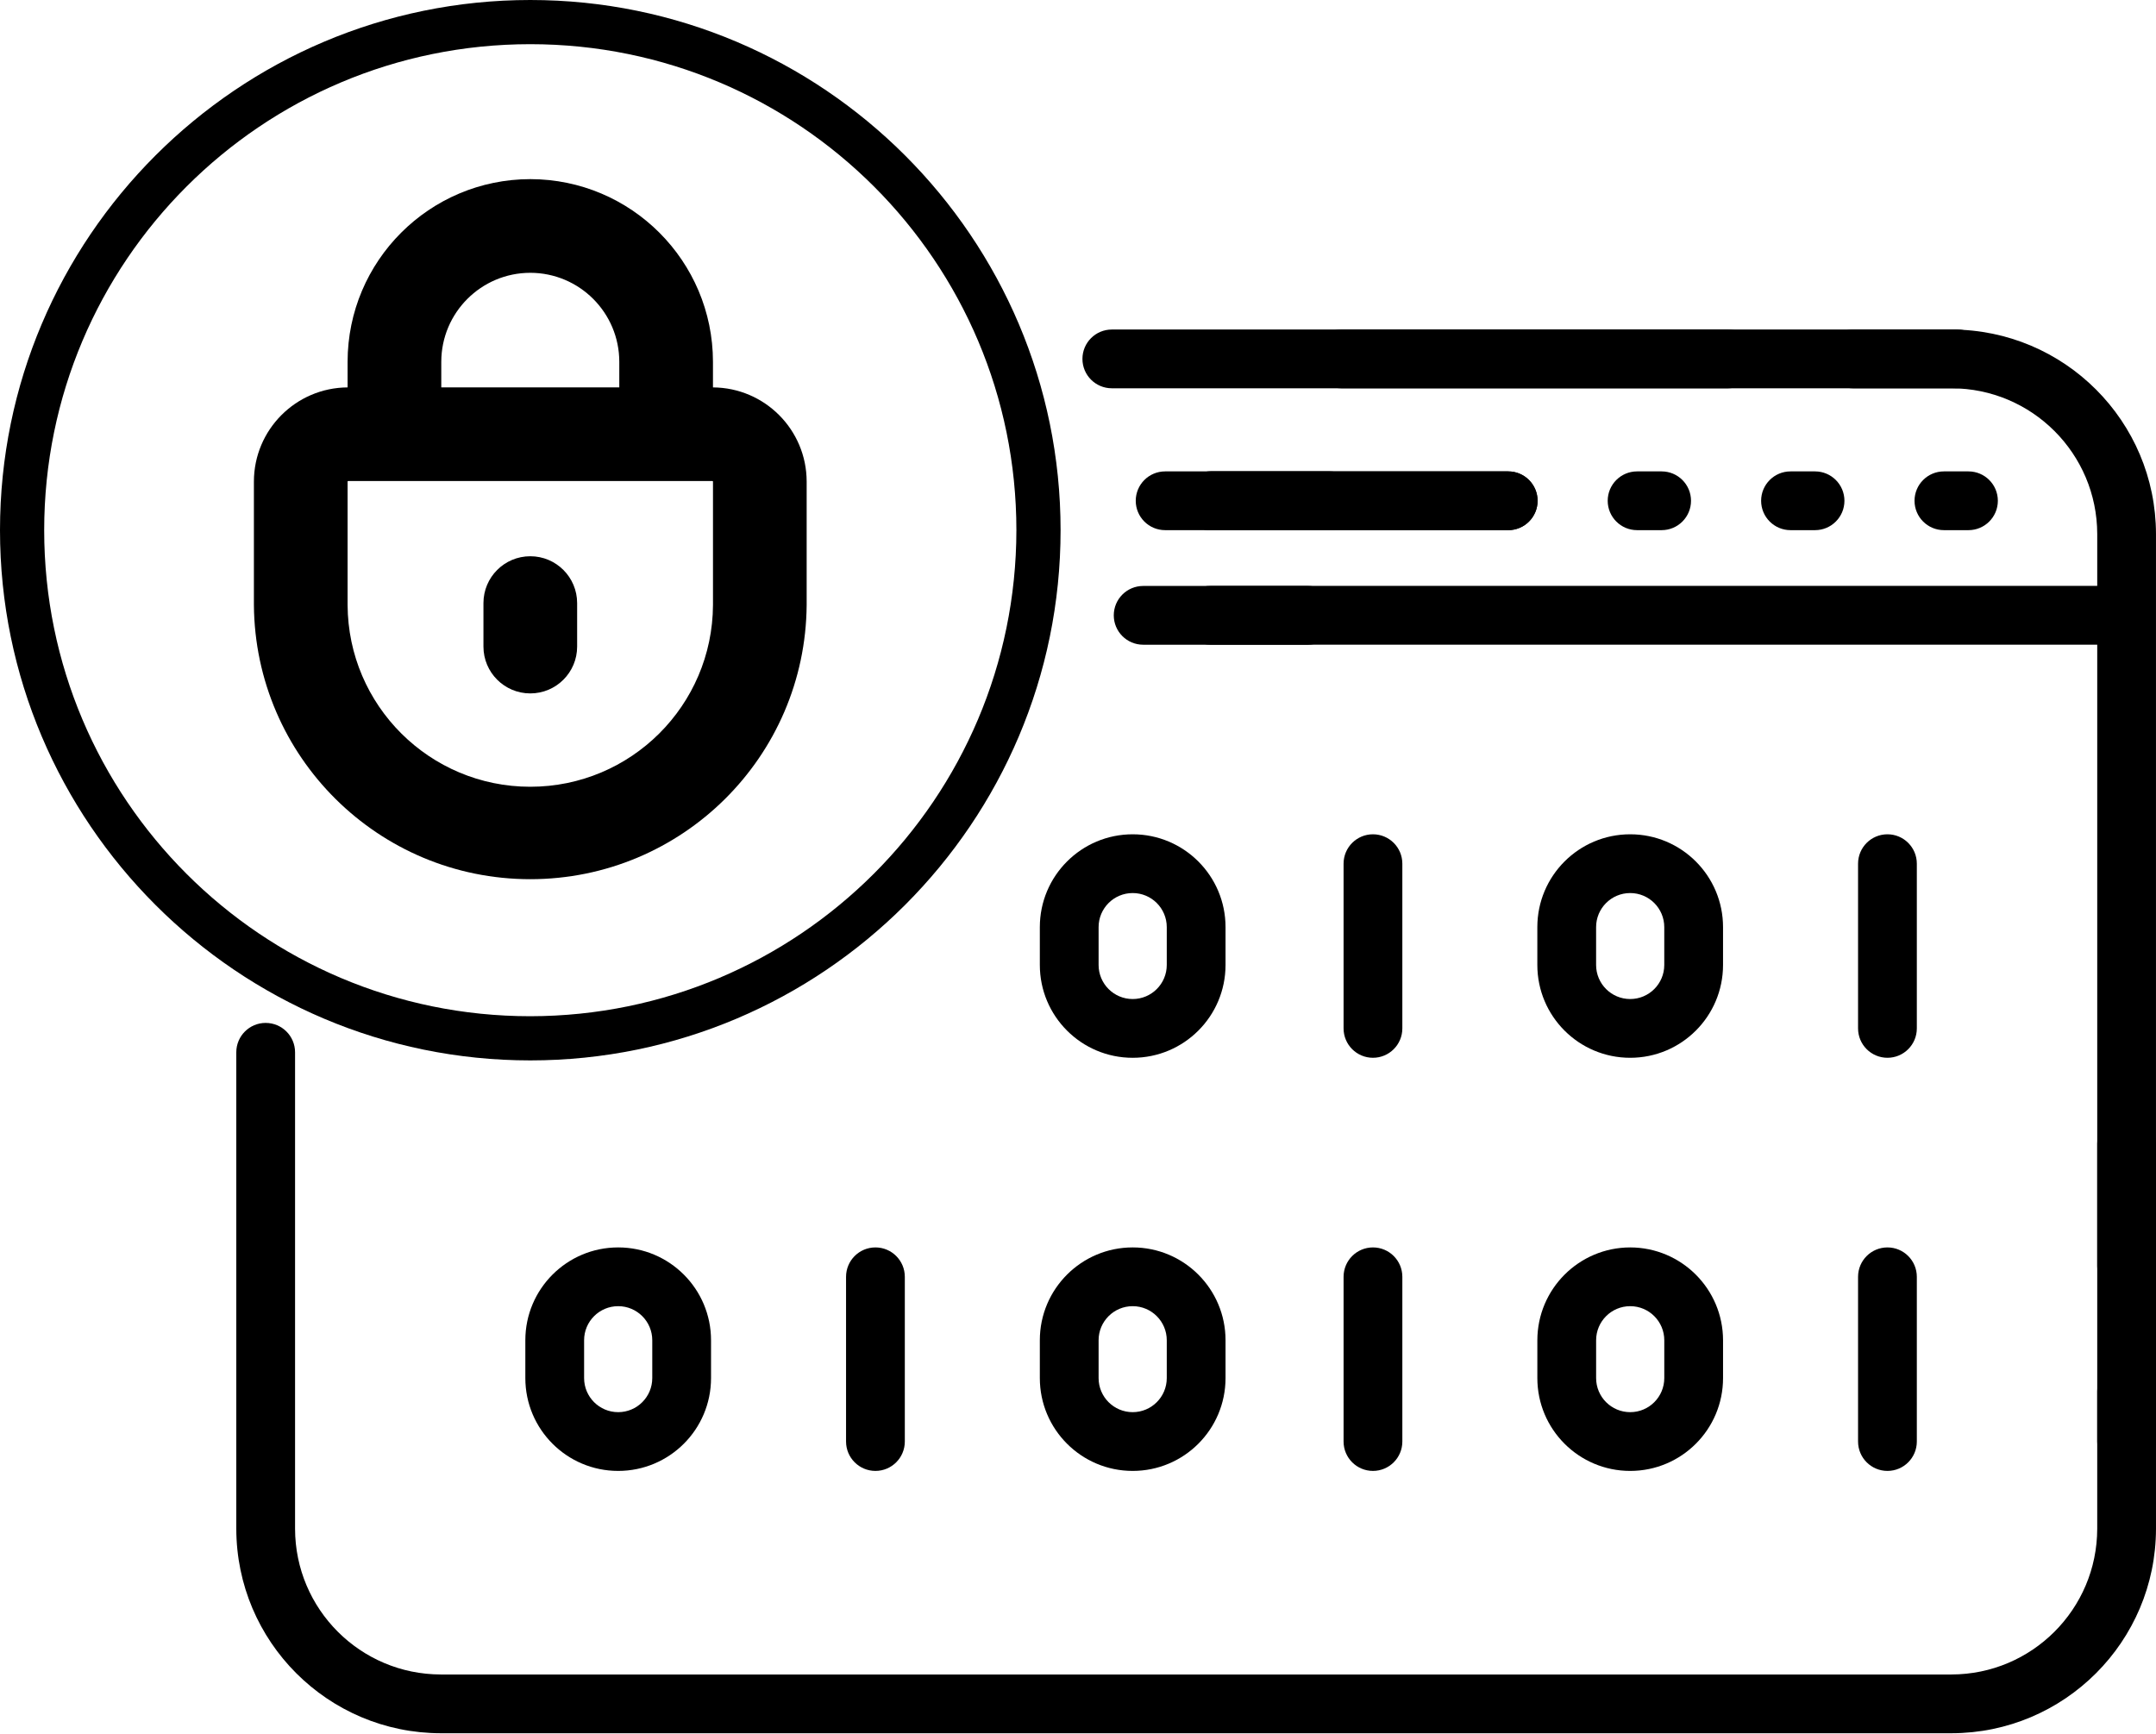
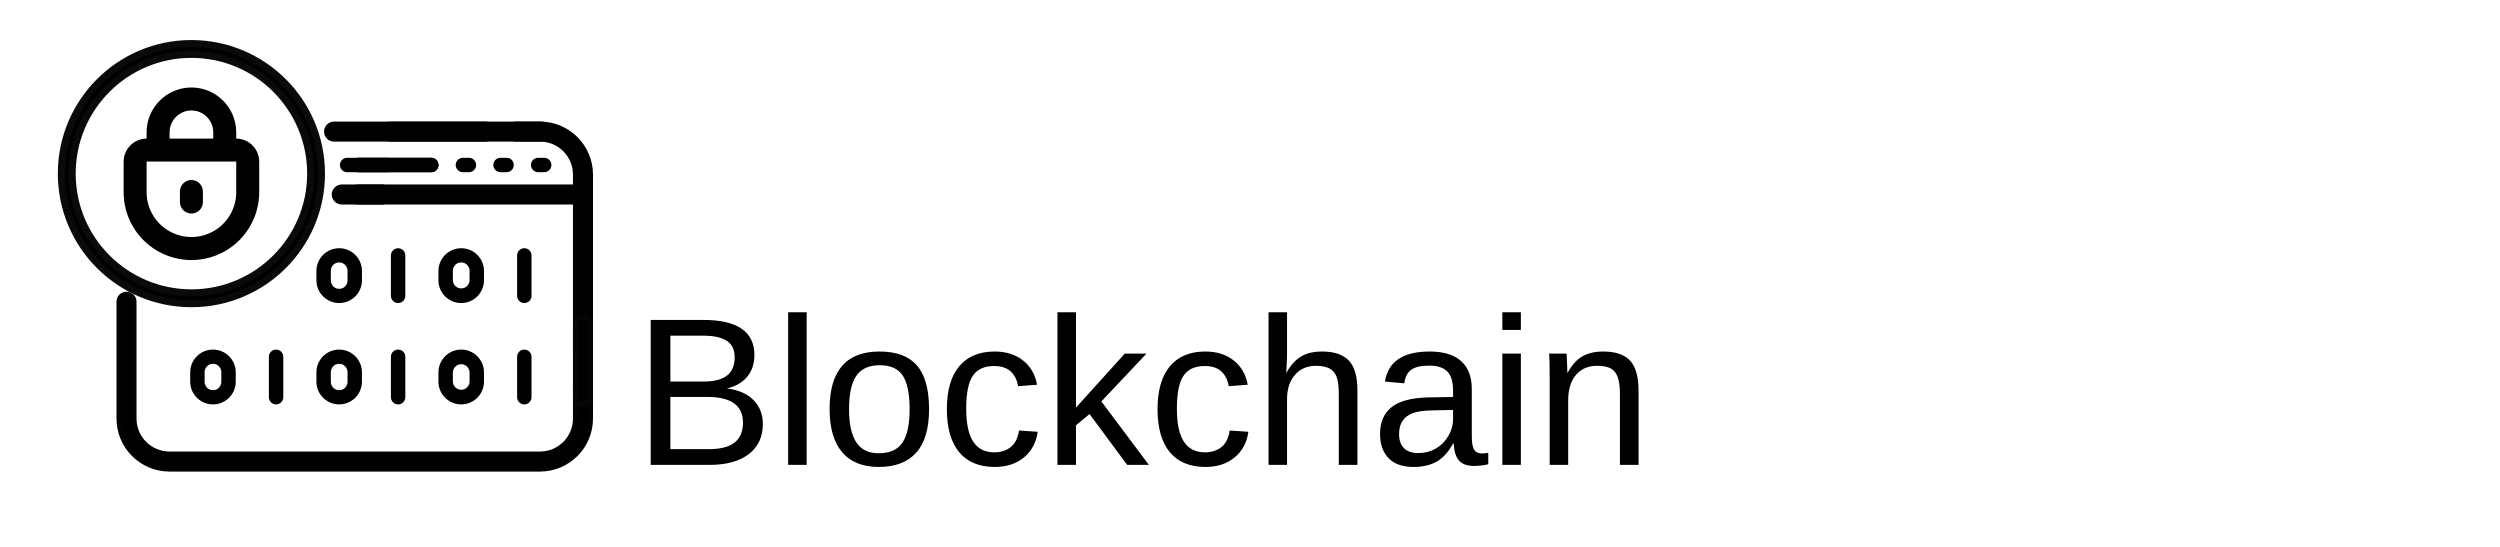
- <svg xmlns="http://www.w3.org/2000/svg" width="545.674" height="438.745" viewBox="0 0 545.674 438.745">
-   <g id="Group_3" data-name="Group 3" transform="translate(-1041.326 -347.533)">
-     <path id="Path_1" data-name="Path 1" d="M265.131,145.231H109.206a7.437,7.437,0,0,1,0-14.874H265.131a7.437,7.437,0,0,1,0,14.874Z" transform="translate(1213.517 300.591)" />
-     <path id="Path_2" data-name="Path 2" d="M239.342,374.88a7.437,7.437,0,0,1-7.437-7.437V210.129H7.437a7.437,7.437,0,1,1,0-14.874H231.905V182.133a36.943,36.943,0,0,0-36.9-36.9H170.121a7.437,7.437,0,1,1,0-14.874H195a51.834,51.834,0,0,1,51.776,51.776v185.31a7.437,7.437,0,0,1-7.437,7.437Z" transform="translate(1340.221 300.591)" />
-     <path id="Path_3" data-name="Path 3" d="M7.436,307.366a7.437,7.437,0,0,1,7.437,7.437V435.4a36.942,36.942,0,0,0,36.9,36.9H434.092a36.942,36.942,0,0,0,36.9-36.9V400.623a7.437,7.437,0,1,1,14.874,0V435.4a51.834,51.834,0,0,1-51.776,51.775H51.775A51.833,51.833,0,0,1,0,435.4V314.8a7.436,7.436,0,0,1,7.436-7.437Z" transform="translate(1101.132 299.106)" />
-     <path id="Path_5" data-name="Path 5" d="M54.015,166.574a7.437,7.437,0,0,1,0,14.874H47.8a7.437,7.437,0,0,1,0-14.874Z" transform="translate(1485.522 300.287)" />
-     <path id="Path_6" data-name="Path 6" d="M100.61,174.011a7.437,7.437,0,0,1-7.437,7.437H86.96a7.437,7.437,0,1,1,0-14.874h6.212A7.437,7.437,0,0,1,100.61,174.011Z" transform="translate(1407.534 300.287)" />
-     <path id="Path_7" data-name="Path 7" d="M132.332,166.574a7.437,7.437,0,0,1,0,14.874h-6.212a7.437,7.437,0,1,1,0-14.874Z" transform="translate(1329.545 300.287)" />
-     <path id="Path_8" data-name="Path 8" d="M240.666,166.574a7.437,7.437,0,0,1,0,14.874H165.277a7.437,7.437,0,1,1,0-14.874Z" transform="translate(1182.381 300.287)" />
-     <path id="Path_10" data-name="Path 10" d="M61.045,266.65a7.437,7.437,0,0,1,14.874,0v41.7a7.437,7.437,0,1,1-14.874,0Z" transform="translate(1450.548 299.51)" />
-     <path id="Path_11" data-name="Path 11" d="M192.362,266.65a7.437,7.437,0,0,1,14.874,0v41.7a7.437,7.437,0,1,1-14.874,0Z" transform="translate(1189.016 299.51)" />
-     <path id="Path_12" data-name="Path 12" d="M110.5,282.713a23.5,23.5,0,0,1,47,0v9.576a23.5,23.5,0,0,1-47,0Zm14.874,9.576a8.626,8.626,0,1,0,17.252,0v-9.576a8.626,8.626,0,0,0-17.252,0Z" transform="translate(1319.919 299.51)" />
-     <path id="Path_13" data-name="Path 13" d="M68.482,364.677a7.437,7.437,0,0,1,7.437,7.437v41.7a7.437,7.437,0,0,1-14.874,0v-41.7A7.437,7.437,0,0,1,68.482,364.677Z" transform="translate(1450.548 298.625)" />
-     <path id="Path_14" data-name="Path 14" d="M199.8,364.677a7.437,7.437,0,0,1,7.437,7.437v41.7a7.437,7.437,0,0,1-14.874,0v-41.7A7.437,7.437,0,0,1,199.8,364.677Z" transform="translate(1189.016 298.625)" />
-     <path id="Path_15" data-name="Path 15" d="M134.005,364.677a23.527,23.527,0,0,1,23.5,23.5v9.576a23.5,23.5,0,0,1-47,0v-9.576A23.528,23.528,0,0,1,134.005,364.677Zm-8.625,33.075a8.626,8.626,0,0,0,17.252,0v-9.576a8.626,8.626,0,0,0-17.252,0Z" transform="translate(1319.917 298.625)" />
-     <path id="Path_16" data-name="Path 16" d="M334.221,372.114v41.7a7.437,7.437,0,0,1-14.874,0v-41.7a7.437,7.437,0,0,1,14.874,0Z" transform="translate(936.111 298.625)" />
-     <path id="Path_17" data-name="Path 17" d="M284.489,388.176v9.576a23.5,23.5,0,0,1-47,0v-9.576a23.5,23.5,0,0,1,47,0Zm-32.126,0v9.576a8.626,8.626,0,0,0,17.252,0v-9.576a8.626,8.626,0,0,0-17.252,0Z" transform="translate(1067.014 298.625)" />
-     <path id="Path_18" data-name="Path 18" d="M415.807,388.176v9.576a23.5,23.5,0,0,1-47,0v-9.576a23.5,23.5,0,0,1,47,0Zm-32.126,0v9.576a8.626,8.626,0,0,0,17.252,0v-9.576a8.626,8.626,0,0,0-17.252,0Z" transform="translate(805.479 298.625)" />
-     <path id="Path_19" data-name="Path 19" d="M265.131,145.231H109.206a7.437,7.437,0,0,1,0-14.874H265.131a7.437,7.437,0,0,1,0,14.874Z" transform="translate(1271.602 300.591)" />
-     <path id="Path_20" data-name="Path 20" d="M7.437,14.874A7.437,7.437,0,1,1,7.437,0H82.826a7.437,7.437,0,0,1,0,14.874Z" transform="translate(1572.126 719.877) rotate(-90)" />
-     <path id="Path_21" data-name="Path 21" d="M240.666,166.574a7.437,7.437,0,0,1,0,14.874H165.277a7.437,7.437,0,1,1,0-14.874Z" transform="translate(1182.381 300.287)" />
-     <path id="XMLID_1381_" d="M266.952,181.044a46.291,46.291,0,0,0-46.24,46.24v6.481A23.865,23.865,0,0,0,197,257.6v31.233a69.952,69.952,0,0,0,139.9,0V257.6a23.865,23.865,0,0,0-23.713-23.835v-6.481a46.291,46.291,0,0,0-46.24-46.24Zm0,23.713a22.552,22.552,0,0,1,22.527,22.527v6.475H244.425v-6.475A22.552,22.552,0,0,1,266.952,204.757Zm46.24,84.075a46.24,46.24,0,0,1-92.479,0V257.6a.128.128,0,0,1,.128-.128h92.223a.128.128,0,0,1,.128.128Z" transform="translate(908.588 211.833)" />
-     <path id="XMLID_1383_" d="M257.856,261.56A11.857,11.857,0,0,0,246,273.416v11.01a11.856,11.856,0,0,0,23.713,0v-11.01A11.857,11.857,0,0,0,257.856,261.56Z" transform="translate(917.684 226.779)" />
-     <path id="Path_22" data-name="Path 22" d="M284.489,388.176v9.576a23.5,23.5,0,0,1-47,0v-9.576a23.5,23.5,0,0,1,47,0Zm-32.126,0v9.576a8.626,8.626,0,0,0,17.252,0v-9.576a8.626,8.626,0,0,0-17.252,0Z" transform="translate(1067.014 194.048)" />
-     <path id="Path_23" data-name="Path 23" d="M192.362,266.65a7.437,7.437,0,0,1,14.874,0v41.7a7.437,7.437,0,1,1-14.874,0Z" transform="translate(1644.565 274.499) rotate(90)" />
-     <path id="Path_24" data-name="Path 24" d="M192.362,266.65a7.437,7.437,0,0,1,14.874,0v41.7a7.437,7.437,0,1,1-14.874,0Z" transform="translate(1639.004 303.499) rotate(90)" />
-     <g id="dry-clean" transform="translate(1041.326 347.533)">
-       <g id="Group_2" data-name="Group 2">
-         <path id="Path_43" data-name="Path 43" d="M134.214,0C60.2,0,0,60.21,0,134.214S60.2,268.428,134.214,268.428s134.214-60.21,134.214-134.214S208.224,0,134.214,0Zm0,257.244a123.03,123.03,0,1,1,123.03-123.03A123.169,123.169,0,0,1,134.214,257.244Z" />
+ <svg xmlns="http://www.w3.org/2000/svg" width="1780" height="389" viewBox="0 0 1780 389">
+   <g id="Privacy" transform="translate(-90 -377)">
+     <rect id="Rectangle_1" data-name="Rectangle 1" width="1780" height="389" transform="translate(90 377)" fill="none" />
+     <text id="Blockchain" transform="translate(541 708)" font-size="150" font-family="ArialMT, Arial">
+       <tspan x="0" y="0">Blockchain</tspan>
+     </text>
+     <g id="Group_3" data-name="Group 3" transform="translate(-907.651 60.467)">
+       <path id="Path_1" data-name="Path 1" d="M214.5,140.621H106.9a5.132,5.132,0,1,1,0-10.264H214.5a5.132,5.132,0,0,1,0,10.264Z" transform="translate(1128.603 274.736)" stroke="#000" stroke-width="4" />
+       <path id="Path_2" data-name="Path 2" d="M165.158,299.091a5.132,5.132,0,0,1-5.132-5.132V185.4H5.132a5.132,5.132,0,0,1,0-10.264H160.026v-9.055a25.493,25.493,0,0,0-25.463-25.463H117.392a5.132,5.132,0,0,1,0-10.264H134.56a35.768,35.768,0,0,1,35.728,35.728V293.96a5.132,5.132,0,0,1-5.132,5.132Z" transform="translate(1247.578 274.736)" stroke="#000" stroke-width="4" />
+       <path id="Path_3" data-name="Path 3" d="M5.131,307.365a5.132,5.132,0,0,1,5.132,5.132v83.218a25.492,25.492,0,0,0,25.463,25.463H299.545a25.492,25.492,0,0,0,25.463-25.463v-24a5.132,5.132,0,1,1,10.264,0v24a35.768,35.768,0,0,1-35.728,35.727H35.727A35.767,35.767,0,0,1,0,395.715v-83.22a5.131,5.131,0,0,1,5.132-5.132Z" transform="translate(1082.595 218.849)" stroke="#020202" stroke-width="4" />
+       <path id="Path_5" data-name="Path 5" d="M49.784,166.574a5.132,5.132,0,0,1,0,10.264H45.495a5.132,5.132,0,1,1,0-10.264Z" transform="translate(1335.333 262.301)" />
+       <path id="Path_6" data-name="Path 6" d="M94.074,171.706a5.132,5.132,0,0,1-5.132,5.132H84.655a5.132,5.132,0,1,1,0-10.264h4.287a5.132,5.132,0,0,1,5.133,5.133Z" transform="translate(1269.38 262.301)" />
+       <path id="Path_7" data-name="Path 7" d="M128.1,166.574a5.132,5.132,0,0,1,0,10.264h-4.287a5.132,5.132,0,0,1,0-10.264Z" transform="translate(1203.426 262.301)" />
+       <path id="Path_8" data-name="Path 8" d="M214.994,166.574a5.132,5.132,0,1,1,0,10.264H162.972a5.132,5.132,0,1,1,0-10.264Z" transform="translate(1089.738 262.301)" />
+       <path id="Path_10" data-name="Path 10" d="M61.045,264.345a5.132,5.132,0,1,1,10.264,0V293.12a5.132,5.132,0,1,1-10.264,0Z" transform="translate(1304.789 234.052)" />
+       <path id="Path_11" data-name="Path 11" d="M192.362,264.345a5.132,5.132,0,1,1,10.264,0V293.12a5.132,5.132,0,1,1-10.264,0Z" transform="translate(1083.617 234.052)" />
+       <path id="Path_12" data-name="Path 12" d="M110.5,275.429a16.216,16.216,0,0,1,32.432,0v6.608a16.216,16.216,0,0,1-32.432,0Zm10.264,6.608a5.952,5.952,0,0,0,11.9,0v-6.608a5.952,5.952,0,1,0-11.9,0Z" transform="translate(1199.319 234.052)" />
+       <path id="Path_13" data-name="Path 13" d="M66.177,364.677a5.132,5.132,0,0,1,5.132,5.132v28.775a5.132,5.132,0,0,1-10.264,0V369.809A5.132,5.132,0,0,1,66.177,364.677Z" transform="translate(1304.789 200.752)" />
+       <path id="Path_14" data-name="Path 14" d="M197.495,364.677a5.132,5.132,0,0,1,5.132,5.132v28.775a5.132,5.132,0,0,1-10.264,0V369.809a5.132,5.132,0,0,1,5.132-5.132Z" transform="translate(1083.616 200.752)" />
+       <path id="Path_15" data-name="Path 15" d="M126.721,364.677a16.235,16.235,0,0,1,16.216,16.216V387.5a16.216,16.216,0,1,1-32.432,0v-6.608a16.236,16.236,0,0,1,16.216-16.216ZM120.769,387.5a5.952,5.952,0,0,0,11.9,0v-6.608a5.952,5.952,0,0,0-11.9,0Z" transform="translate(1199.317 200.752)" />
+       <path id="Path_16" data-name="Path 16" d="M329.611,369.809v28.775a5.132,5.132,0,0,1-10.264,0V369.809a5.132,5.132,0,1,1,10.264,0Z" transform="translate(869.741 200.752)" />
+       <path id="Path_17" data-name="Path 17" d="M269.921,380.892V387.5a16.216,16.216,0,0,1-32.432,0v-6.608a16.216,16.216,0,0,1,32.432,0Zm-22.169,0V387.5a5.952,5.952,0,1,0,11.9,0v-6.608a5.952,5.952,0,1,0-11.9,0Z" transform="translate(985.442 200.753)" />
+       <path id="Path_18" data-name="Path 18" d="M401.239,380.892V387.5a16.216,16.216,0,0,1-32.432,0v-6.608a16.216,16.216,0,1,1,32.432,0Zm-22.169,0V387.5a5.952,5.952,0,1,0,11.9,0v-6.608a5.952,5.952,0,1,0-11.9,0Z" transform="translate(764.268 200.753)" />
+       <path id="Path_19" data-name="Path 19" d="M214.5,140.621H106.9a5.132,5.132,0,1,1,0-10.264H214.5a5.132,5.132,0,0,1,0,10.264Z" transform="translate(1168.685 274.736)" stroke="#000" stroke-width="4" />
+       <path id="Path_20" data-name="Path 20" d="M5.132,10.264A5.132,5.132,0,1,1,5.132,0H57.154a5.132,5.132,0,1,1,0,10.264Z" transform="translate(1407.604 604.469) rotate(-90)" stroke="#050505" stroke-width="4" />
+       <path id="Path_21" data-name="Path 21" d="M214.994,166.574a5.132,5.132,0,1,1,0,10.264H162.972a5.132,5.132,0,1,1,0-10.264Z" transform="translate(1089.738 262.301)" />
+       <path id="XMLID_1381_" d="M245.27,181.044a31.943,31.943,0,0,0-31.908,31.908v4.472A16.468,16.468,0,0,0,197,233.871v21.552a48.27,48.27,0,1,0,96.539,0V233.871a16.468,16.468,0,0,0-16.363-16.447v-4.472a31.943,31.943,0,0,0-31.908-31.908Zm0,16.363a15.562,15.562,0,0,1,15.545,15.545v4.468h-31.09v-4.468A15.562,15.562,0,0,1,245.27,197.407Zm31.908,58.016a31.908,31.908,0,1,1-63.815,0V233.871a.088.088,0,0,1,.088-.088H277.09a.088.088,0,0,1,.088.088Z" transform="translate(888.67 197.779)" />
+       <path id="XMLID_1383_" d="M254.181,261.56A8.182,8.182,0,0,0,246,269.741v7.6a8.182,8.182,0,0,0,16.363,0v-7.6a8.182,8.182,0,0,0-8.181-8.181Z" transform="translate(879.759 183.136)" />
+       <path id="Path_22" data-name="Path 22" d="M269.921,380.892V387.5a16.216,16.216,0,0,1-32.432,0v-6.608a16.216,16.216,0,0,1,32.432,0Zm-22.169,0V387.5a5.952,5.952,0,1,0,11.9,0v-6.608a5.952,5.952,0,1,0-11.9,0Z" transform="translate(985.442 128.589)" />
+       <path id="Path_23" data-name="Path 23" d="M0,5.132a5.132,5.132,0,1,1,10.264,0V33.907A5.132,5.132,0,1,1,0,33.907Z" transform="translate(1278.721 428.875) rotate(90)" />
+       <path id="Path_24" data-name="Path 24" d="M0,5.132a5.132,5.132,0,1,1,10.264,0V33.907A5.132,5.132,0,1,1,0,33.907Z" transform="translate(1274.884 449.887) rotate(90)" stroke="#000" stroke-width="4" />
+       <g id="dry-clean" transform="translate(1041.326 347.533)">
+         <g id="Group_2" data-name="Group 2">
+           <path id="Path_43" data-name="Path 43" d="M92.614,0a92.614,92.614,0,1,0,92.614,92.614A92.716,92.716,0,0,0,92.614,0Zm0,177.511a84.9,84.9,0,1,1,84.9-84.9,84.9,84.9,0,0,1-84.9,84.9Z" stroke="#0a0a0a" stroke-width="5" />
+         </g>
      </g>
    </g>
  </g>
</svg>
